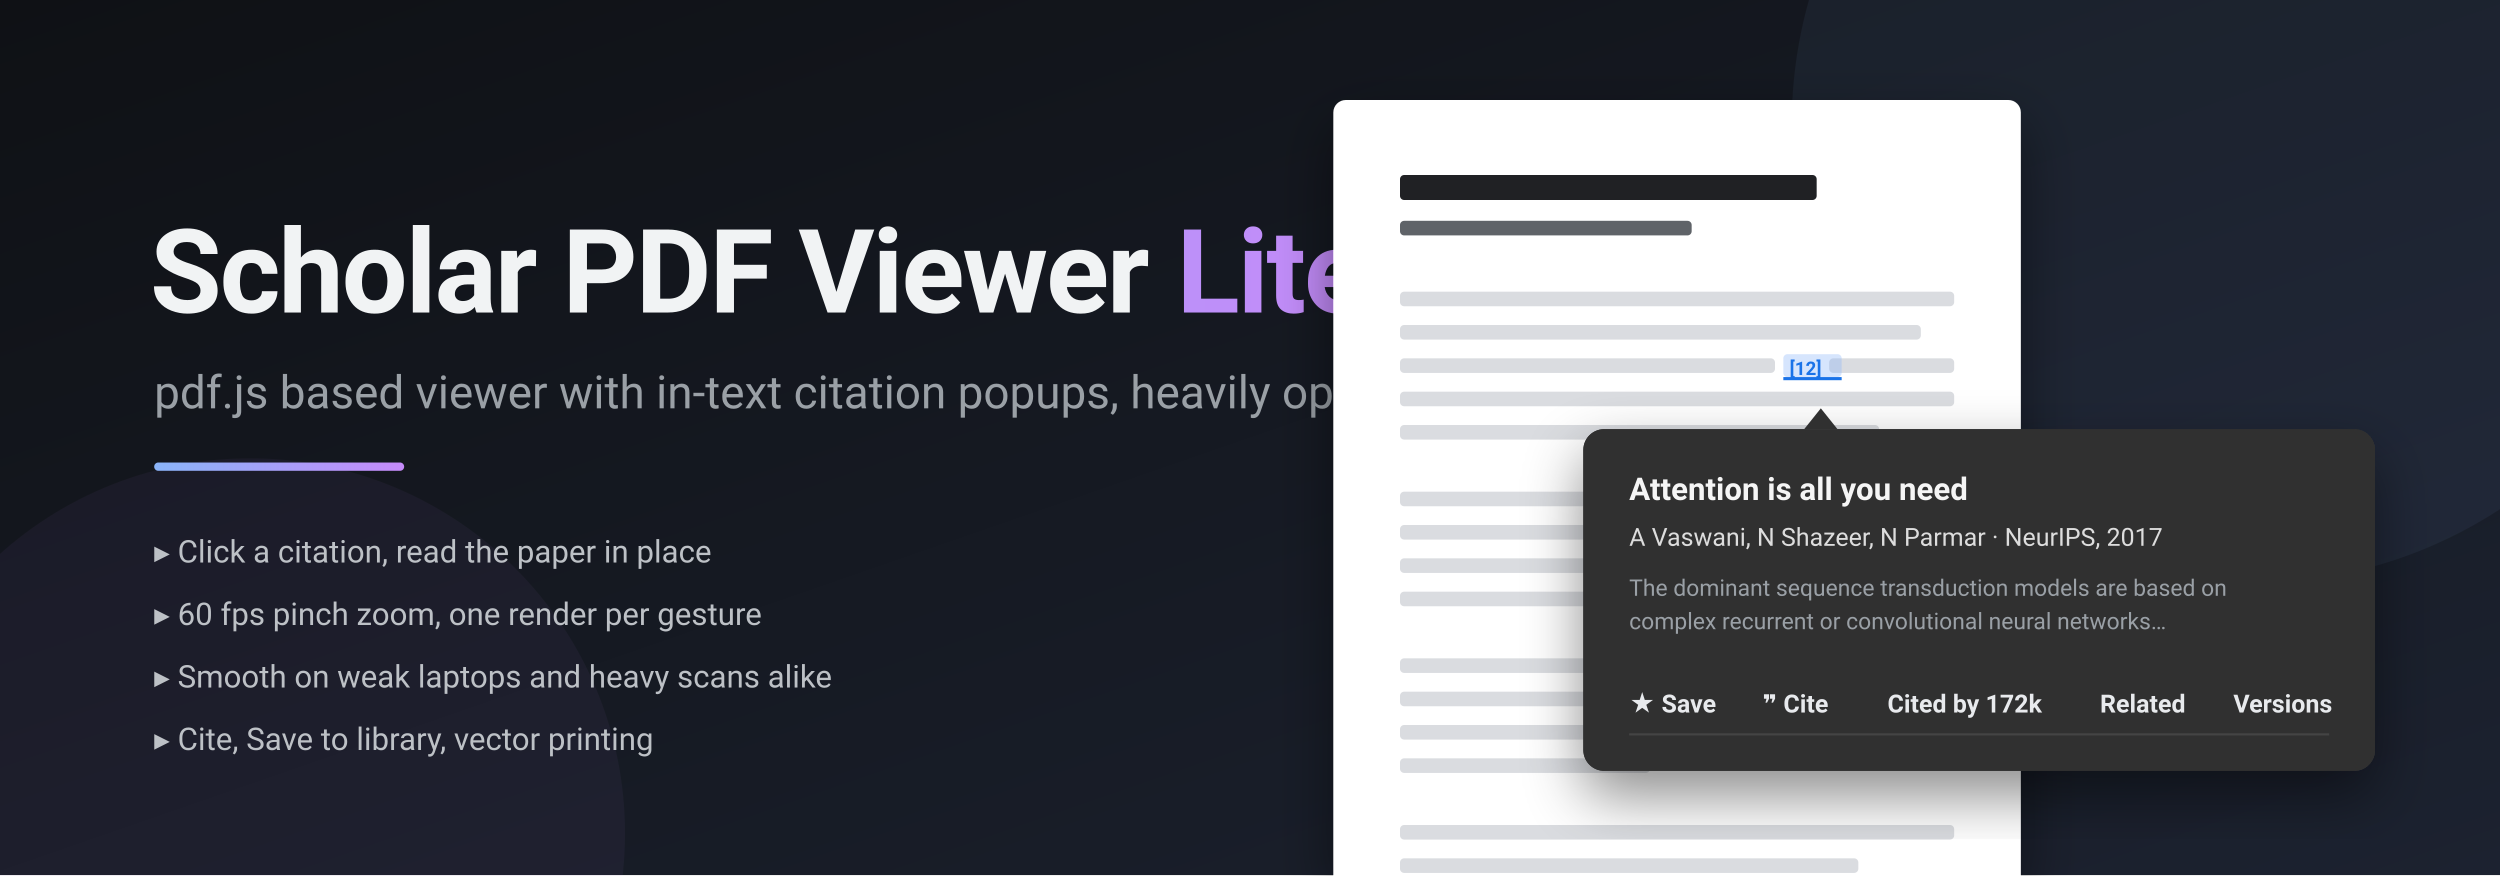
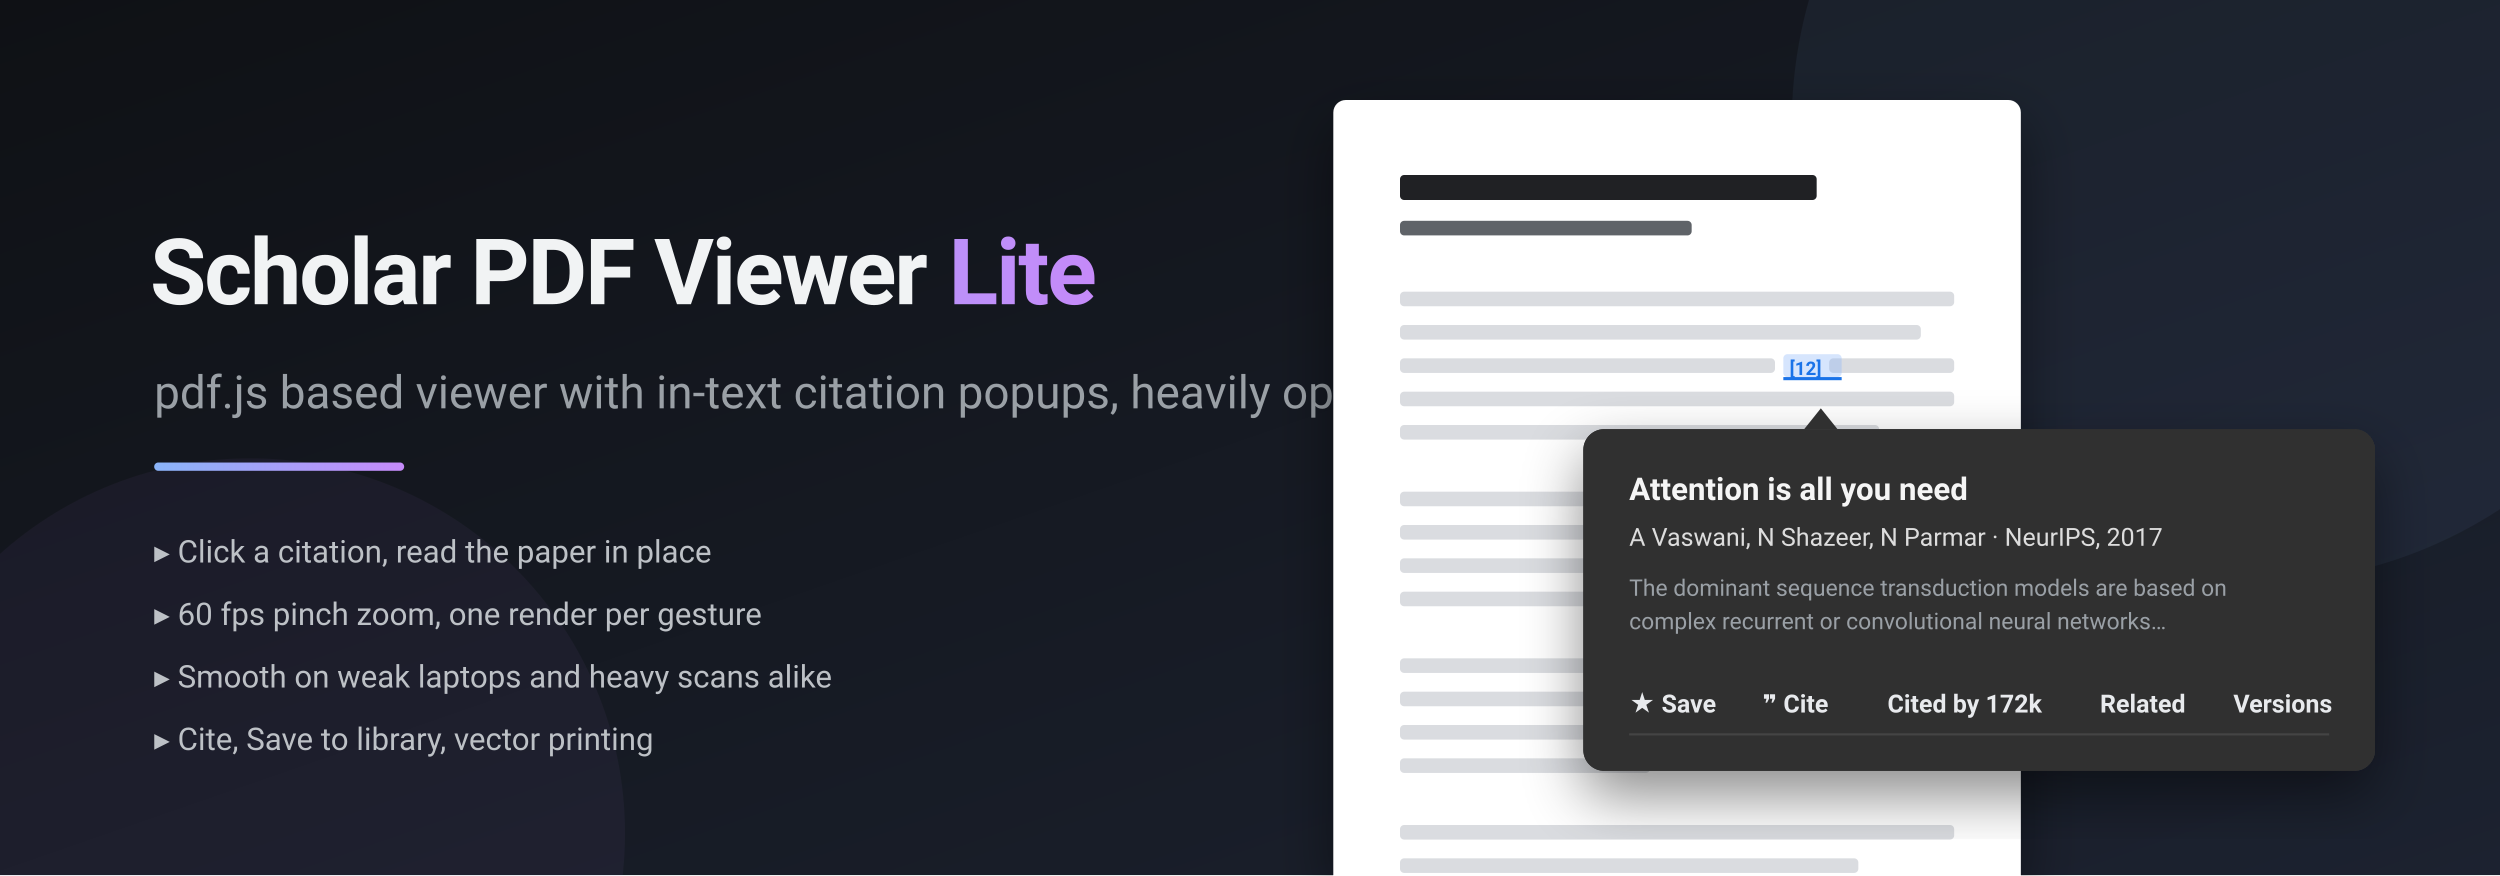
<svg xmlns="http://www.w3.org/2000/svg" width="1200" height="420" viewBox="0 0 1200 420" font-family="-apple-system, BlinkMacSystemFont, 'Segoe UI', Roboto, Helvetica, Arial, sans-serif">
  <defs>
    <linearGradient id="bg" x1="0" y1="0" x2="1" y2="1">
      <stop offset="0" stop-color="#0f1115" />
      <stop offset="1" stop-color="#1c2230" />
    </linearGradient>
    <linearGradient id="accent" x1="0" y1="0" x2="1" y2="0">
      <stop offset="0" stop-color="#8ab4f8" />
      <stop offset="1" stop-color="#c58af9" />
    </linearGradient>
    <filter id="shadow" x="-20%" y="-20%" width="140%" height="140%">
      <feDropShadow dx="0" dy="12" stdDeviation="14" flood-color="#000" flood-opacity="0.45" />
    </filter>
    <clipPath id="page">
      <rect x="640" y="48" width="330" height="420" rx="6" />
    </clipPath>
  </defs>
  <rect width="1200" height="420" fill="url(#bg)" />
  <circle cx="1080" cy="60" r="220" fill="#8ab4f8" opacity="0.06" />
  <circle cx="120" cy="400" r="180" fill="#c58af9" opacity="0.05" />
-   <text x="72" y="150" font-size="56" font-weight="700" fill="#f1f3f4" letter-spacing="-1">Scholar PDF Viewer <tspan fill="url(#accent)">Lite</tspan>
+   <text x="72" y="146" font-size="44" font-weight="700" fill="#f1f3f4" letter-spacing="-1" textLength="520" lengthAdjust="spacingAndGlyphs">Scholar PDF Viewer <tspan fill="url(#accent)">Lite</tspan>
  </text>
  <text x="74" y="196" font-size="22" fill="#9aa0a6">pdf.js based viewer with in-text citation popups, heavily optimised.</text>
  <rect x="74" y="222" width="120" height="4" rx="2" fill="url(#accent)" />
  <g font-size="15" fill="#bdc1c6">
    <text x="74" y="270">▸  Click a citation, read the paper in place</text>
    <text x="74" y="300">▸  60 fps pinch zoom, one render per gesture</text>
    <text x="74" y="330">▸  Smooth on weak laptops and heavy scans alike</text>
    <text x="74" y="360">▸  Cite, Save to library, vector printing</text>
  </g>
  <g filter="url(#shadow)">
    <rect x="640" y="48" width="330" height="420" rx="6" fill="#ffffff" />
  </g>
  <g clip-path="url(#page)">
    <rect x="672" y="84" width="200" height="12" rx="2" fill="#202124" />
    <rect x="672" y="106" width="140" height="7" rx="2" fill="#5f6368" />
    <g fill="#dadce0">
      <rect x="672" y="140" width="266" height="7" rx="2" />
      <rect x="672" y="156" width="250" height="7" rx="2" />
      <rect x="672" y="172" width="180" height="7" rx="2" />
      <rect x="878" y="172" width="60" height="7" rx="2" />
      <rect x="672" y="188" width="266" height="7" rx="2" />
      <rect x="672" y="204" width="230" height="7" rx="2" />
      <rect x="672" y="236" width="266" height="7" rx="2" />
      <rect x="672" y="252" width="200" height="7" rx="2" />
      <rect x="672" y="268" width="266" height="7" rx="2" />
      <rect x="672" y="284" width="150" height="7" rx="2" />
      <rect x="672" y="316" width="266" height="7" rx="2" />
      <rect x="672" y="332" width="240" height="7" rx="2" />
      <rect x="672" y="348" width="266" height="7" rx="2" />
      <rect x="672" y="364" width="120" height="7" rx="2" />
      <rect x="672" y="396" width="266" height="7" rx="2" />
      <rect x="672" y="412" width="220" height="7" rx="2" />
    </g>
    <rect x="856" y="170" width="28" height="11" rx="2" fill="#8ab4f8" opacity="0.35" />
    <rect x="856" y="181" width="28" height="1.5" fill="#1a73e8" />
    <text x="859" y="180" font-size="9" font-weight="600" fill="#1a73e8">[12]</text>
  </g>
  <g filter="url(#shadow)">
    <rect x="760" y="206" width="380" height="164" rx="10" fill="#303030" />
  </g>
  <rect x="760" y="206" width="380" height="164" rx="10" fill="#303030" />
  <path d="M866 206 l8 -10 l8 10 z" fill="#303030" />
  <text x="782" y="240" font-size="15" font-weight="600" fill="#f5f5f5">Attention is all you need</text>
  <text x="782" y="262" font-size="12" fill="#ddd">A Vaswani, N Shazeer, N Parmar · NeurIPS, 2017</text>
  <g fill="#9aa0a6" font-size="11">
    <text x="782" y="286">The dominant sequence transduction models are based on</text>
    <text x="782" y="302">complex recurrent or convolutional neural networks…</text>
  </g>
  <g font-size="12" font-weight="600" fill="#e8eaed">
    <text x="782" y="342">★ Save</text>
    <text x="846" y="342">❞ Cite</text>
    <text x="906" y="342">Cited by 172k</text>
    <text x="1008" y="342">Related</text>
    <text x="1072" y="342">Versions</text>
  </g>
  <rect x="782" y="352" width="336" height="1" fill="#444" />
</svg>
